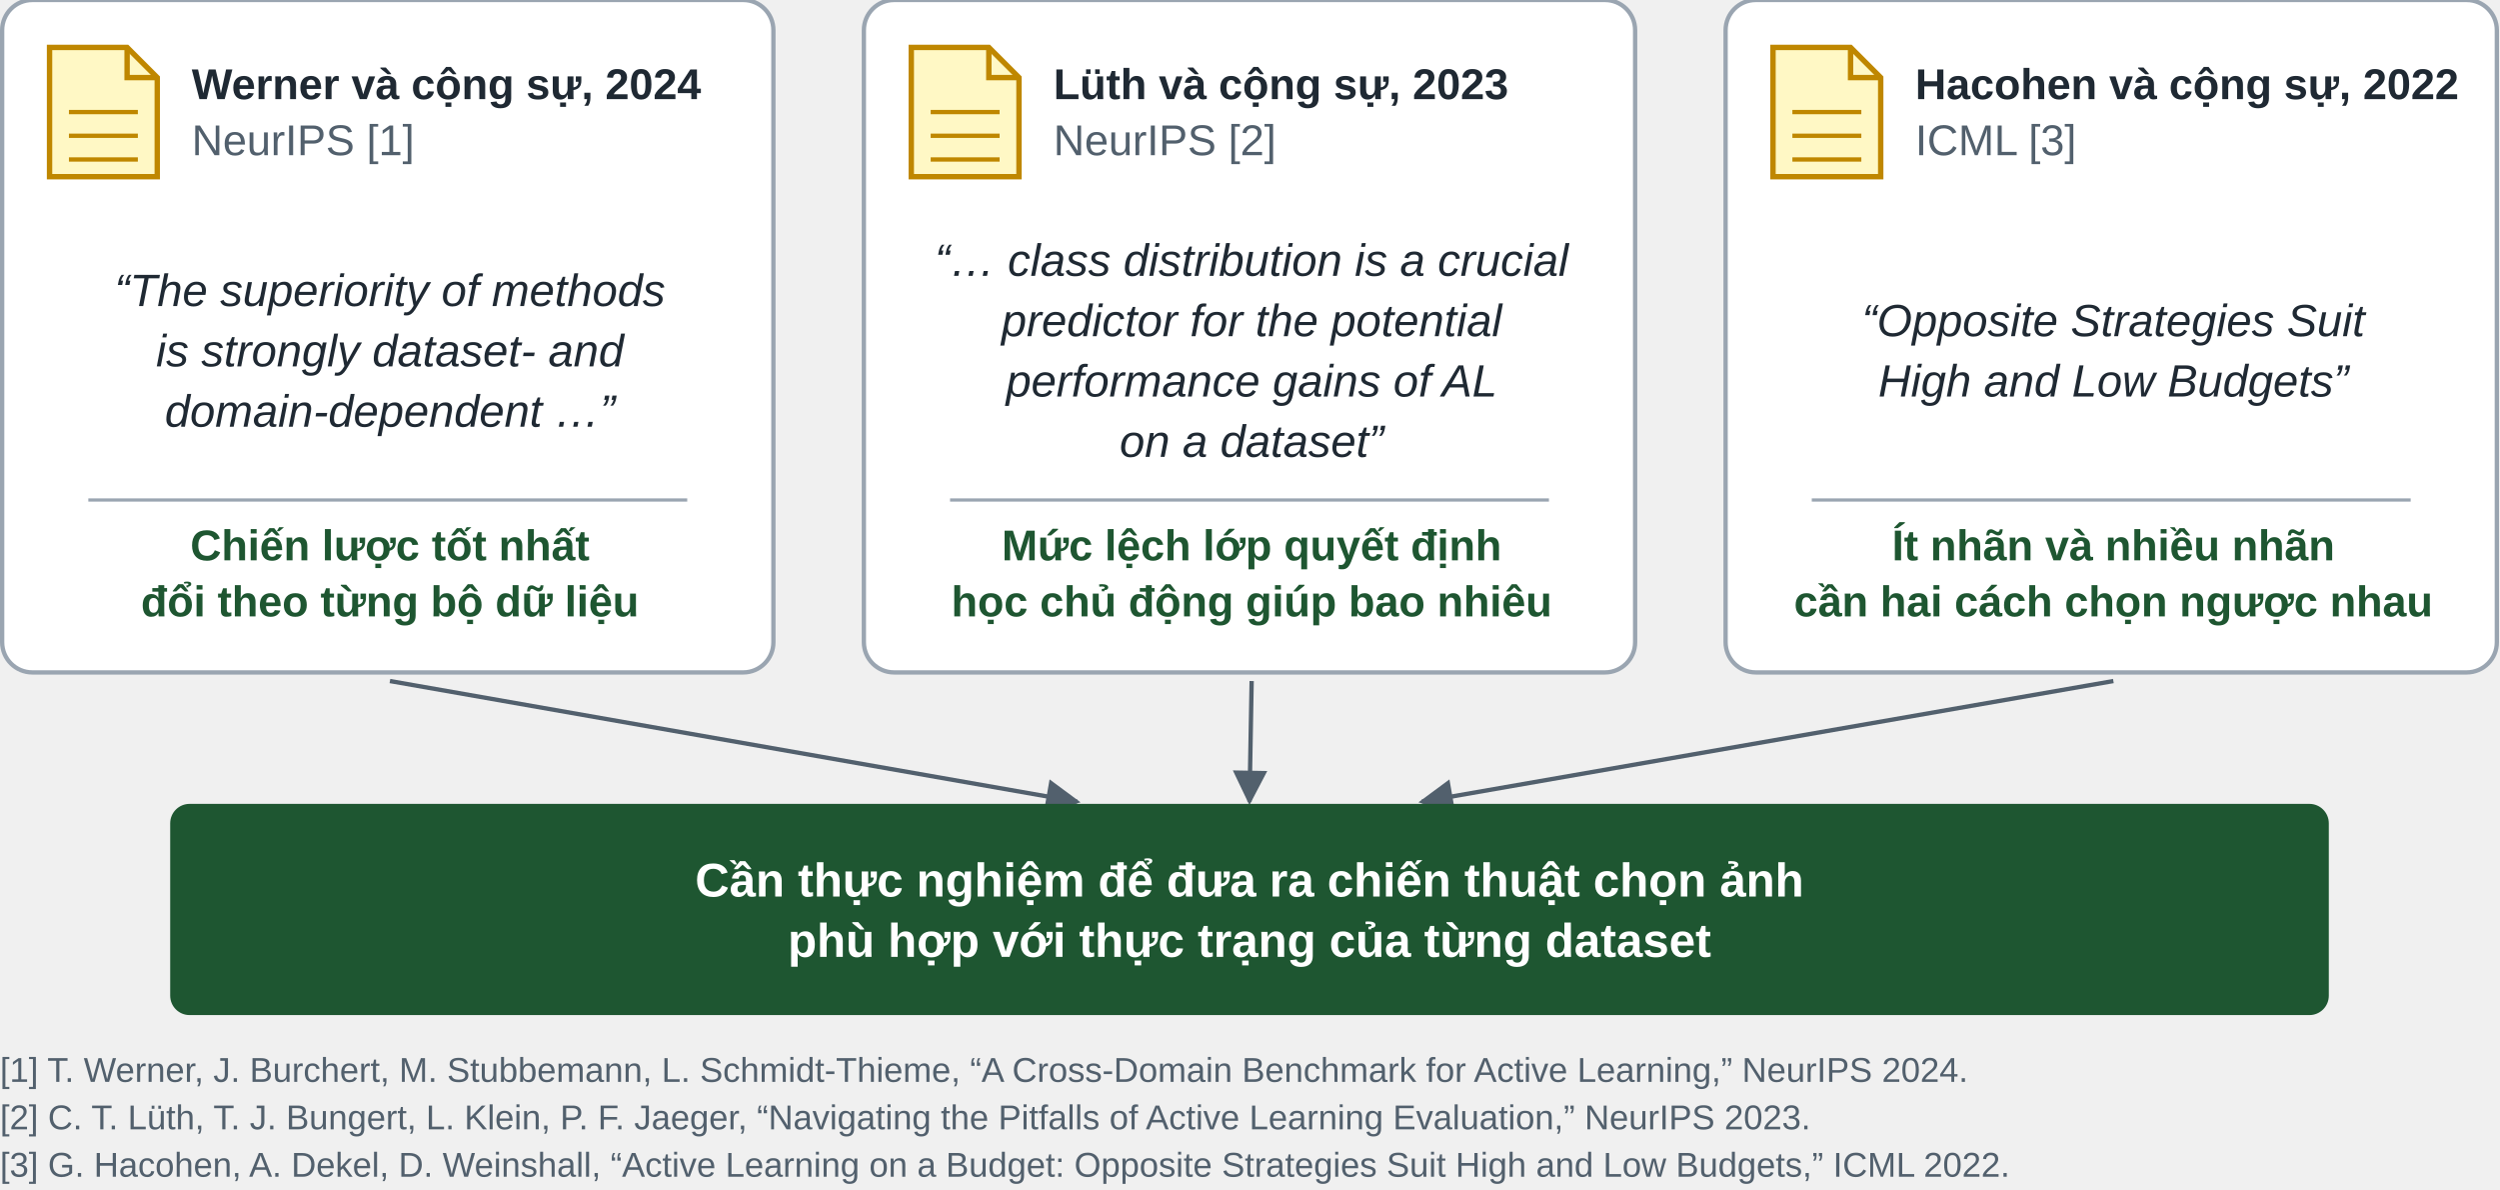
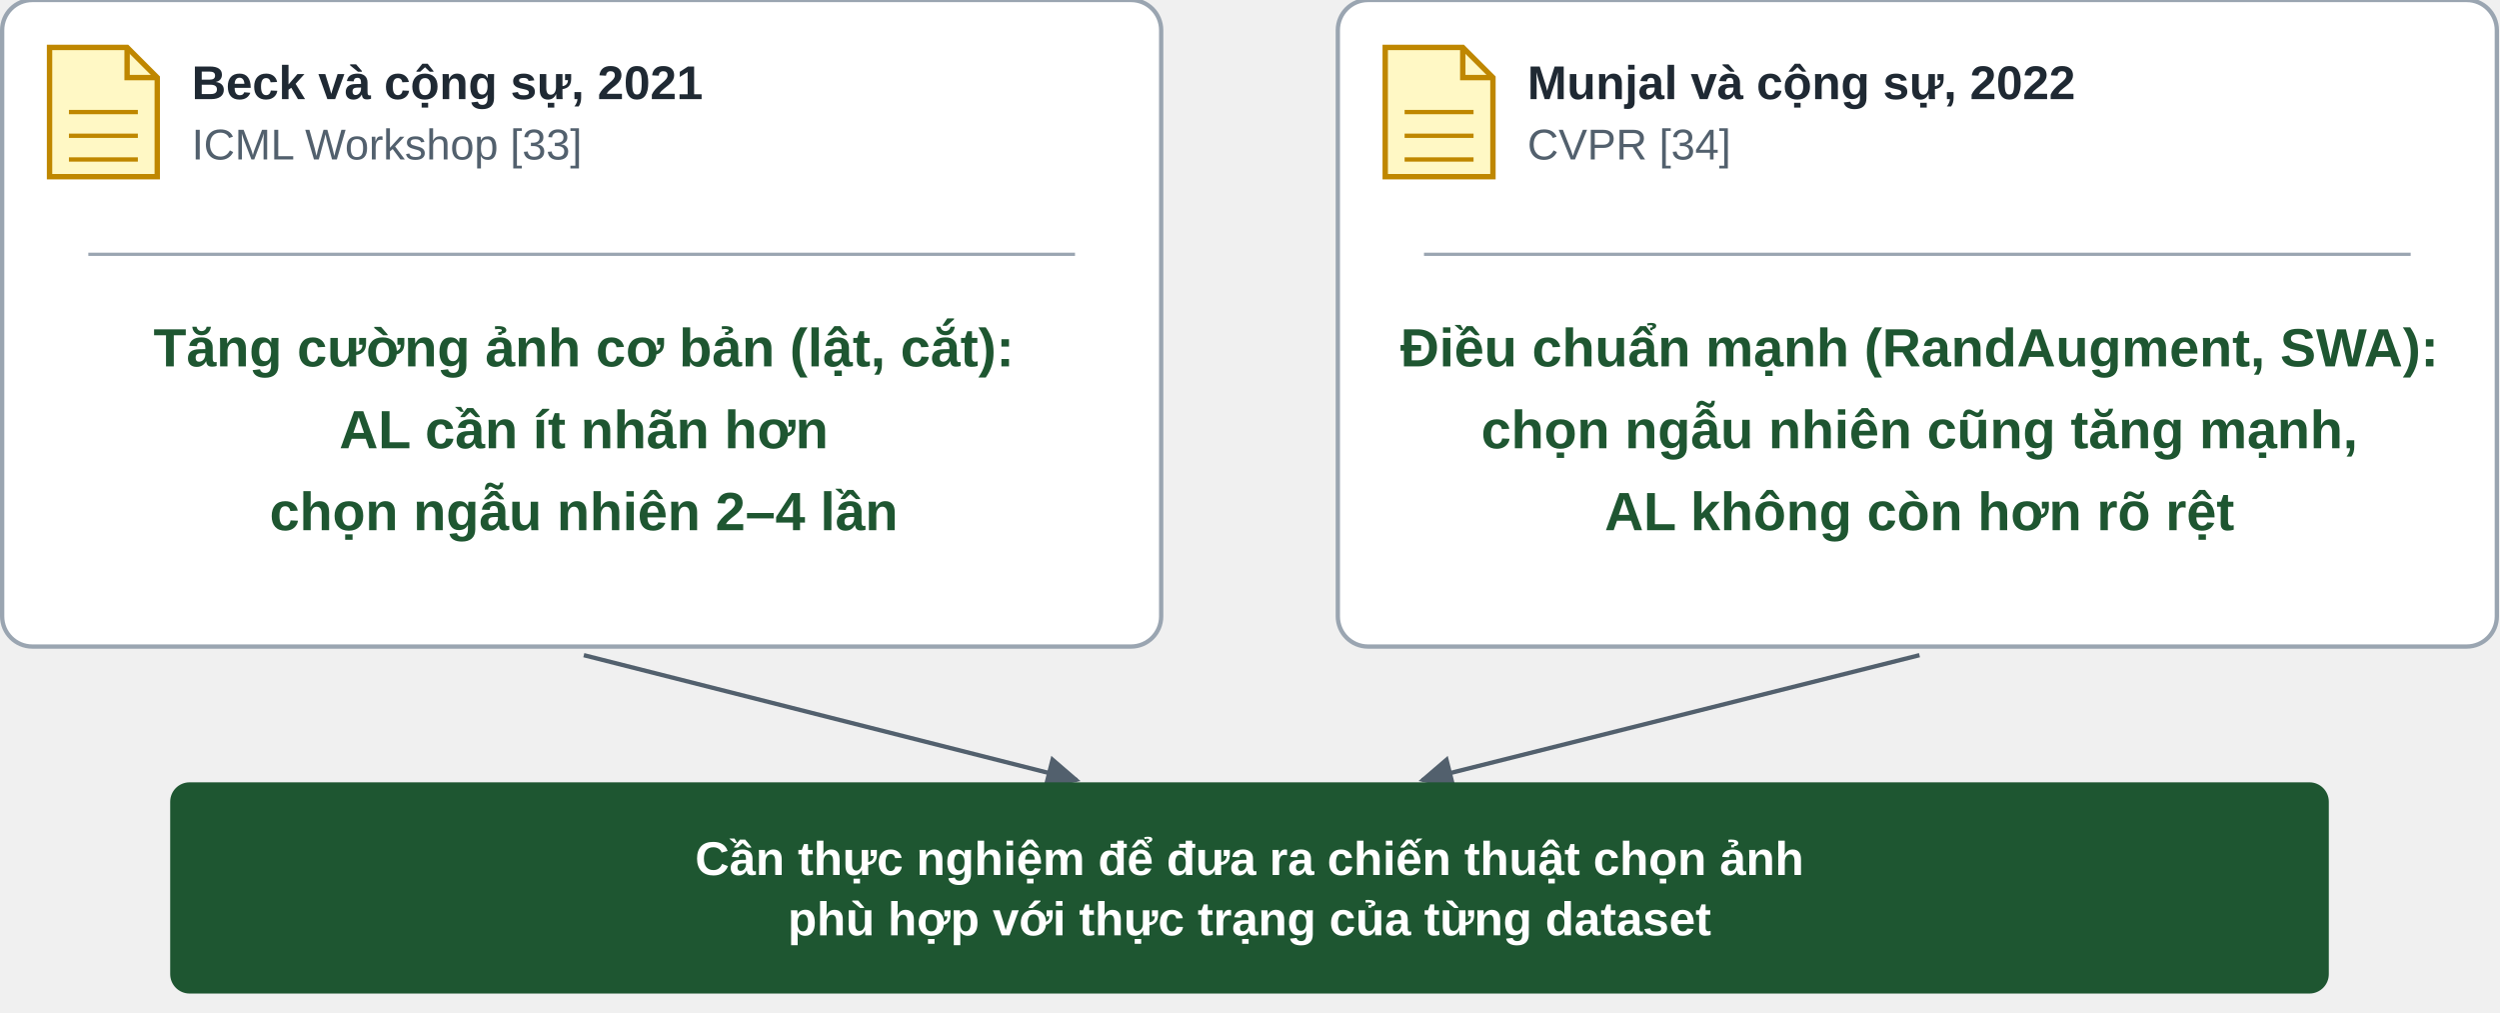
- <svg xmlns="http://www.w3.org/2000/svg" viewBox="0 0 1160 552" width="1160" height="552" font-family="Arial, Liberation Sans, Helvetica, sans-serif">
+ <svg xmlns="http://www.w3.org/2000/svg" viewBox="0 0 1160 470" width="1160" height="470" font-family="Arial, Liberation Sans, Helvetica, sans-serif">
  <defs>
    <marker id="ar" viewBox="0 0 10 10" refX="9" refY="5" markerWidth="8" markerHeight="8" orient="auto-start-reverse">
      <path d="M0,0 L10,5 L0,10 z" fill="#52606d" />
    </marker>
  </defs>
-   <path d="M981,316 L660,372" fill="none" stroke="#52606d" stroke-width="2" marker-end="url(#ar)" />
-   <path d="M581,316 L580,372" fill="none" stroke="#52606d" stroke-width="2" marker-end="url(#ar)" />
-   <path d="M181,316 L500,372" fill="none" stroke="#52606d" stroke-width="2" marker-end="url(#ar)" />
-   <rect x="1" y="0" width="358" height="312" rx="14" fill="#ffffff" stroke="#9aa5b1" stroke-width="2" />
+   <path d="M891,304 L660,362" fill="none" stroke="#52606d" stroke-width="2" marker-end="url(#ar)" />
+   <path d="M271,304 L500,362" fill="none" stroke="#52606d" stroke-width="2" marker-end="url(#ar)" />
+   <rect x="1" y="0" width="538" height="300" rx="14" fill="#ffffff" stroke="#9aa5b1" stroke-width="2" />
  <path d="M23,22 h36 l14,14 v46 h-50 Z" fill="#fff8c5" stroke="#bf8700" stroke-width="2.5" />
  <path d="M59,22 v14 h14" fill="none" stroke="#bf8700" stroke-width="2.5" />
  <line x1="32" y1="52" x2="64" y2="52" stroke="#bf8700" stroke-width="2" />
  <line x1="32" y1="63" x2="64" y2="63" stroke="#bf8700" stroke-width="2" />
  <line x1="32" y1="74" x2="64" y2="74" stroke="#bf8700" stroke-width="2" />
-   <text x="89" y="46" text-anchor="start" font-size="20" font-weight="bold" fill="#1f2933">Werner và cộng sự, 2024</text>
-   <text x="89" y="72" text-anchor="start" font-size="20" fill="#52606d">NeurIPS [1]</text>
-   <text x="181" y="142" text-anchor="middle" font-size="21" font-style="italic" fill="#1f2933">“The superiority of methods</text>
-   <text x="181" y="170" text-anchor="middle" font-size="21" font-style="italic" fill="#1f2933">is strongly dataset- and</text>
-   <text x="181" y="198" text-anchor="middle" font-size="21" font-style="italic" fill="#1f2933">domain-dependent …”</text>
-   <line x1="41" y1="232" x2="319" y2="232" stroke="#9aa5b1" stroke-width="1.5" />
-   <text x="181" y="260" text-anchor="middle" font-size="20" font-weight="bold" fill="#1e5631">Chiến lược tốt nhất</text>
-   <text x="181" y="286" text-anchor="middle" font-size="20" font-weight="bold" fill="#1e5631">đổi theo từng bộ dữ liệu</text>
-   <rect x="401" y="0" width="358" height="312" rx="14" fill="#ffffff" stroke="#9aa5b1" stroke-width="2" />
-   <path d="M423,22 h36 l14,14 v46 h-50 Z" fill="#fff8c5" stroke="#bf8700" stroke-width="2.5" />
-   <path d="M459,22 v14 h14" fill="none" stroke="#bf8700" stroke-width="2.5" />
-   <line x1="432" y1="52" x2="464" y2="52" stroke="#bf8700" stroke-width="2" />
-   <line x1="432" y1="63" x2="464" y2="63" stroke="#bf8700" stroke-width="2" />
-   <line x1="432" y1="74" x2="464" y2="74" stroke="#bf8700" stroke-width="2" />
-   <text x="489" y="46" text-anchor="start" font-size="20" font-weight="bold" fill="#1f2933">Lüth và cộng sự, 2023</text>
-   <text x="489" y="72" text-anchor="start" font-size="20" fill="#52606d">NeurIPS [2]</text>
-   <text x="581" y="128" text-anchor="middle" font-size="21" font-style="italic" fill="#1f2933">“… class distribution is a crucial</text>
-   <text x="581" y="156" text-anchor="middle" font-size="21" font-style="italic" fill="#1f2933">predictor for the potential</text>
-   <text x="581" y="184" text-anchor="middle" font-size="21" font-style="italic" fill="#1f2933">performance gains of AL</text>
-   <text x="581" y="212" text-anchor="middle" font-size="21" font-style="italic" fill="#1f2933">on a dataset”</text>
-   <line x1="441" y1="232" x2="719" y2="232" stroke="#9aa5b1" stroke-width="1.5" />
-   <text x="581" y="260" text-anchor="middle" font-size="20" font-weight="bold" fill="#1e5631">Mức lệch lớp quyết định</text>
-   <text x="581" y="286" text-anchor="middle" font-size="20" font-weight="bold" fill="#1e5631">học chủ động giúp bao nhiêu</text>
-   <rect x="801" y="0" width="358" height="312" rx="14" fill="#ffffff" stroke="#9aa5b1" stroke-width="2" />
-   <path d="M823,22 h36 l14,14 v46 h-50 Z" fill="#fff8c5" stroke="#bf8700" stroke-width="2.5" />
-   <path d="M859,22 v14 h14" fill="none" stroke="#bf8700" stroke-width="2.5" />
-   <line x1="832" y1="52" x2="864" y2="52" stroke="#bf8700" stroke-width="2" />
-   <line x1="832" y1="63" x2="864" y2="63" stroke="#bf8700" stroke-width="2" />
-   <line x1="832" y1="74" x2="864" y2="74" stroke="#bf8700" stroke-width="2" />
-   <text x="889" y="46" text-anchor="start" font-size="20" font-weight="bold" fill="#1f2933">Hacohen và cộng sự, 2022</text>
-   <text x="889" y="72" text-anchor="start" font-size="20" fill="#52606d">ICML [3]</text>
-   <text x="981" y="156" text-anchor="middle" font-size="21" font-style="italic" fill="#1f2933">“Opposite Strategies Suit</text>
-   <text x="981" y="184" text-anchor="middle" font-size="21" font-style="italic" fill="#1f2933">High and Low Budgets”</text>
-   <line x1="841" y1="232" x2="1119" y2="232" stroke="#9aa5b1" stroke-width="1.5" />
-   <text x="981" y="260" text-anchor="middle" font-size="20" font-weight="bold" fill="#1e5631">Ít nhãn và nhiều nhãn</text>
-   <text x="981" y="286" text-anchor="middle" font-size="20" font-weight="bold" fill="#1e5631">cần hai cách chọn ngược nhau</text>
-   <rect x="80" y="374" width="1000" height="96" rx="8" fill="#1e5631" stroke="#1e5631" stroke-width="2" />
-   <text x="580" y="416" text-anchor="middle" font-size="22" font-weight="bold" fill="#ffffff">Cần thực nghiệm để đưa ra chiến thuật chọn ảnh</text>
-   <text x="580" y="444" text-anchor="middle" font-size="22" font-weight="bold" fill="#ffffff">phù hợp với thực trạng của từng dataset</text>
-   <text x="0" y="502" text-anchor="start" font-size="16" fill="#52606d">[1] T. Werner, J. Burchert, M. Stubbemann, L. Schmidt-Thieme, “A Cross-Domain Benchmark for Active Learning,” NeurIPS 2024.</text>
-   <text x="0" y="524" text-anchor="start" font-size="16" fill="#52606d">[2] C. T. Lüth, T. J. Bungert, L. Klein, P. F. Jaeger, “Navigating the Pitfalls of Active Learning Evaluation,” NeurIPS 2023.</text>
-   <text x="0" y="546" text-anchor="start" font-size="16" fill="#52606d">[3] G. Hacohen, A. Dekel, D. Weinshall, “Active Learning on a Budget: Opposite Strategies Suit High and Low Budgets,” ICML 2022.</text>
+   <text x="89" y="46" text-anchor="start" font-size="22" font-weight="bold" fill="#1f2933">Beck và cộng sự, 2021</text>
+   <text x="89" y="74" text-anchor="start" font-size="20" fill="#52606d">ICML Workshop [33]</text>
+   <line x1="41" y1="118" x2="499" y2="118" stroke="#9aa5b1" stroke-width="1.5" />
+   <text x="271" y="170" text-anchor="middle" font-size="25" font-weight="bold" fill="#1e5631">Tăng cường ảnh cơ bản (lật, cắt):</text>
+   <text x="271" y="208" text-anchor="middle" font-size="25" font-weight="bold" fill="#1e5631">AL cần ít nhãn hơn</text>
+   <text x="271" y="246" text-anchor="middle" font-size="25" font-weight="bold" fill="#1e5631">chọn ngẫu nhiên 2–4 lần</text>
+   <rect x="621" y="0" width="538" height="300" rx="14" fill="#ffffff" stroke="#9aa5b1" stroke-width="2" />
+   <path d="M643,22 h36 l14,14 v46 h-50 Z" fill="#fff8c5" stroke="#bf8700" stroke-width="2.5" />
+   <path d="M679,22 v14 h14" fill="none" stroke="#bf8700" stroke-width="2.5" />
+   <line x1="652" y1="52" x2="684" y2="52" stroke="#bf8700" stroke-width="2" />
+   <line x1="652" y1="63" x2="684" y2="63" stroke="#bf8700" stroke-width="2" />
+   <line x1="652" y1="74" x2="684" y2="74" stroke="#bf8700" stroke-width="2" />
+   <text x="709" y="46" text-anchor="start" font-size="22" font-weight="bold" fill="#1f2933">Munjal và cộng sự, 2022</text>
+   <text x="709" y="74" text-anchor="start" font-size="20" fill="#52606d">CVPR [34]</text>
+   <line x1="661" y1="118" x2="1119" y2="118" stroke="#9aa5b1" stroke-width="1.5" />
+   <text x="891" y="170" text-anchor="middle" font-size="25" font-weight="bold" fill="#1e5631">Điều chuẩn mạnh (RandAugment, SWA):</text>
+   <text x="891" y="208" text-anchor="middle" font-size="25" font-weight="bold" fill="#1e5631">chọn ngẫu nhiên cũng tăng mạnh,</text>
+   <text x="891" y="246" text-anchor="middle" font-size="25" font-weight="bold" fill="#1e5631">AL không còn hơn rõ rệt</text>
+   <rect x="80" y="364" width="1000" height="96" rx="8" fill="#1e5631" stroke="#1e5631" stroke-width="2" />
+   <text x="580" y="406" text-anchor="middle" font-size="22" font-weight="bold" fill="#ffffff">Cần thực nghiệm để đưa ra chiến thuật chọn ảnh</text>
+   <text x="580" y="434" text-anchor="middle" font-size="22" font-weight="bold" fill="#ffffff">phù hợp với thực trạng của từng dataset</text>
</svg>
